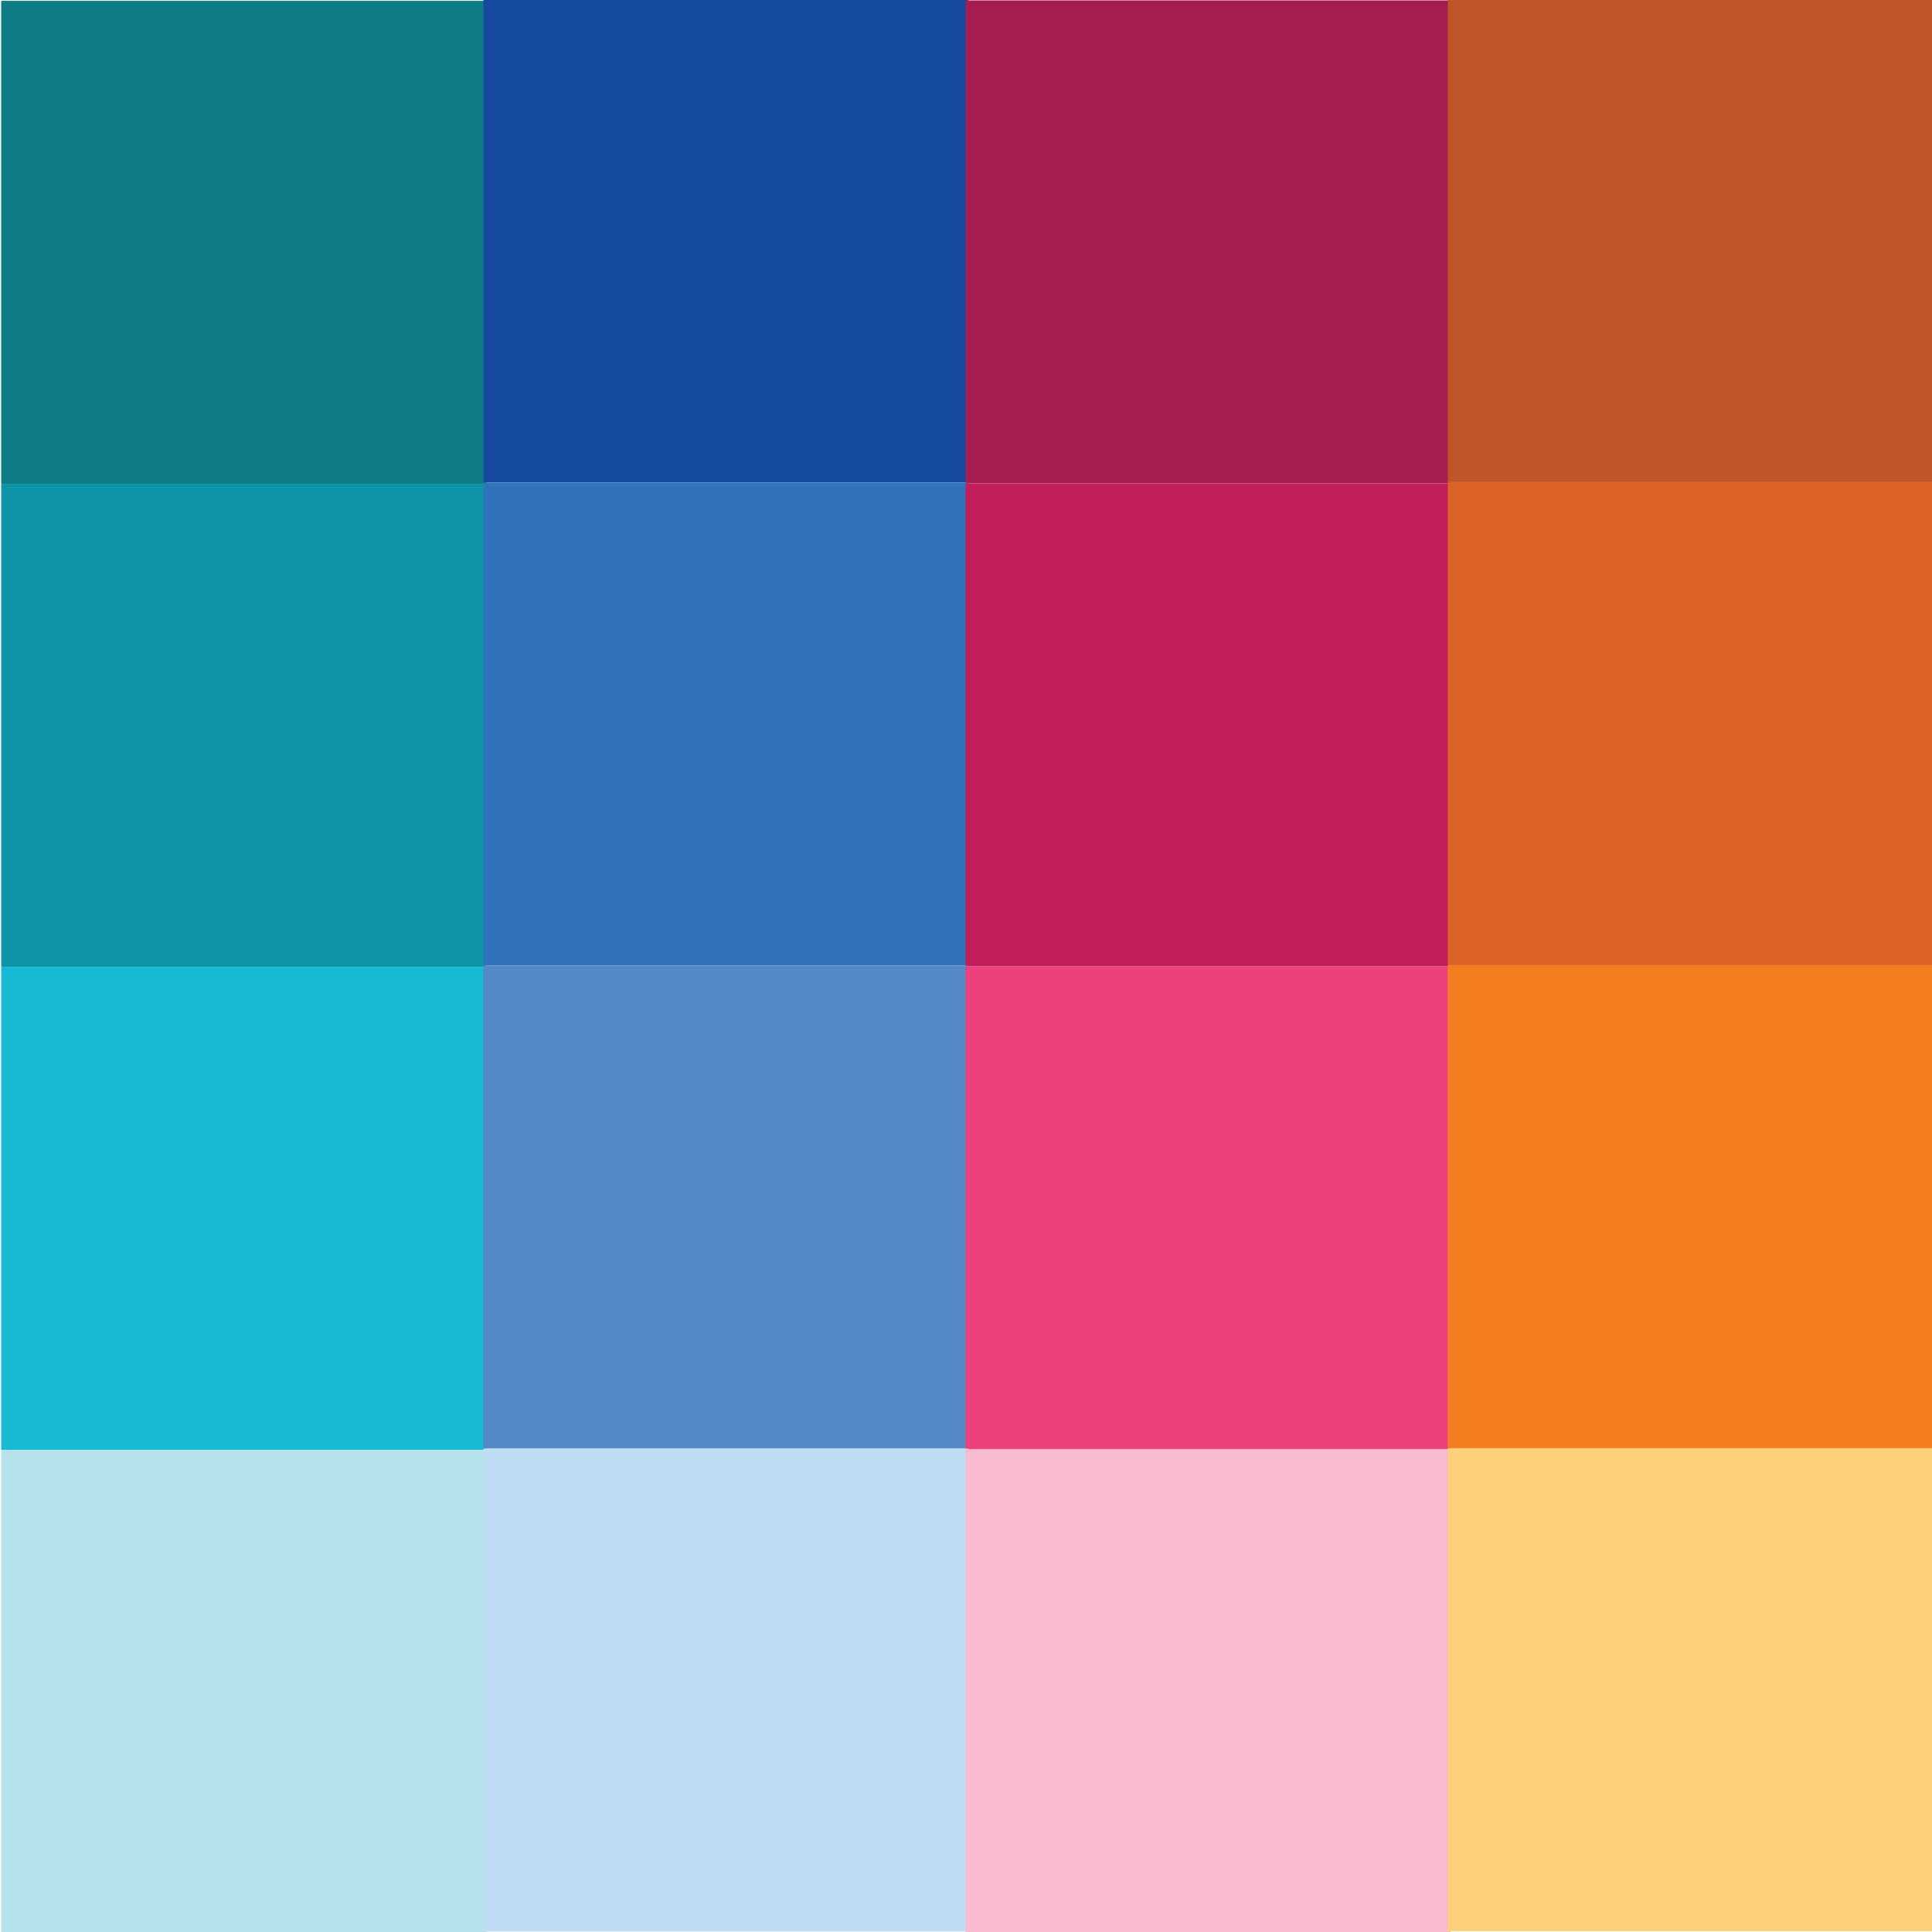
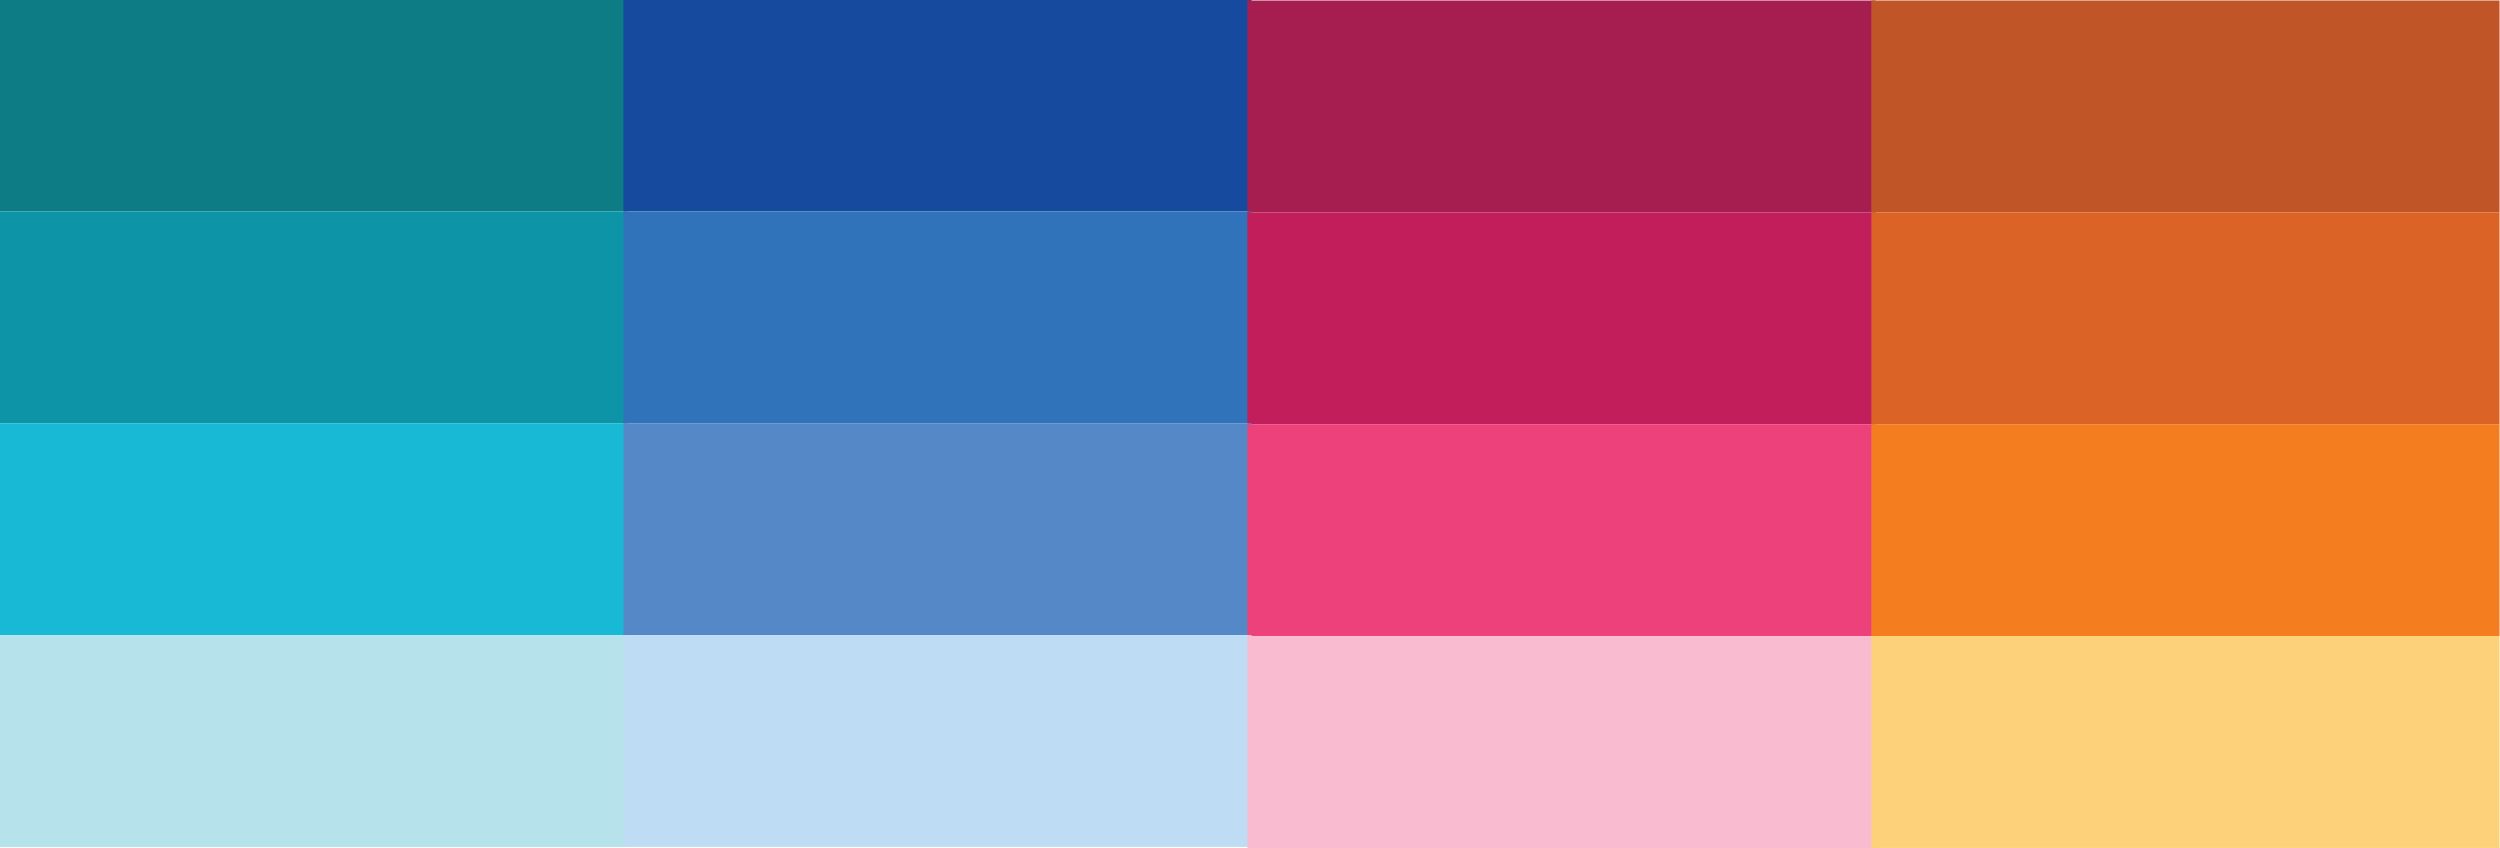
- <svg xmlns="http://www.w3.org/2000/svg" version="1.1" id="Layer_1" x="0px" y="0px" viewBox="0 0 96 96" style="enable-background:new 0 0 96 96;" xml:space="preserve">
+ <svg xmlns="http://www.w3.org/2000/svg" version="1.1" id="Layer_1" x="0px" y="0px" viewBox="0 0 236 80" style="enable-background:new 0 0 236 80;" xml:space="preserve">
  <style type="text/css">
	.st0{fill:#0E7C84;}
	.st1{fill:#154A9F;}
	.st2{fill:#A61D50;}
	.st3{fill:#C05527;}
	.st4{fill:#0D94A6;}
	.st5{fill:#3073BA;}
	.st6{fill:#C21E5C;}
	.st7{fill:#DC6326;}
	.st8{fill:#17B9D4;}
	.st9{fill:#5588C6;}
	.st10{fill:#EC417B;}
	.st11{fill:#F47D20;}
	.st12{fill:#B6E3EB;}
	.st13{fill:#BEDDF4;}
	.st14{fill:#F8BBCF;}
	.st15{fill:#FDD179;}
</style>
  <g>
    <g>
      <g>
-         <rect x="0.1" y="-0.1" transform="matrix(5.434212e-11 1 -1 5.434212e-11 24.0591 -5.905535e-02)" class="st0" width="24" height="24.1" />
+         <rect x="19.6" y="-19.6" transform="matrix(1.603436e-10 1 -1 1.603436e-10 39.6452 -19.6452)" class="st0" width="20" height="59.3" />
      </g>
    </g>
    <g>
-       <rect x="24" y="-0.1" transform="matrix(5.434212e-11 1 -1 5.434212e-11 48.0197 -24.0197)" class="st1" width="24" height="24.1" />
+       <rect x="78.5" y="-19.6" transform="matrix(1.602530e-10 1 -1 1.602530e-10 98.5484 -78.5484)" class="st1" width="20" height="59.3" />
    </g>
    <g>
      <g>
-         <rect x="48" y="-0.1" transform="matrix(5.441762e-11 1 -1 5.441762e-11 71.9803 -47.9803)" class="st2" width="24" height="24.1" />
+         <rect x="137.5" y="-19.6" transform="matrix(1.604350e-10 1 -1 1.604350e-10 157.4516 -137.4516)" class="st2" width="20" height="59.3" />
      </g>
    </g>
    <g>
-       <rect x="71.9" y="-0.1" transform="matrix(5.441762e-11 1 -1 5.441762e-11 95.9409 -71.9409)" class="st3" width="24" height="24.1" />
+       <rect x="196.4" y="-19.6" transform="matrix(1.602530e-10 1 -1 1.602530e-10 216.3548 -196.3548)" class="st3" width="20" height="59.3" />
    </g>
    <g>
      <g>
-         <rect x="0.1" y="23.9" transform="matrix(5.434212e-11 1 -1 5.434212e-11 48.0591 23.9409)" class="st4" width="24" height="24.1" />
+         <rect x="19.6" y="0.4" transform="matrix(1.603436e-10 1 -1 1.603436e-10 59.6452 0.3548)" class="st4" width="20" height="59.3" />
      </g>
    </g>
    <g>
-       <rect x="24" y="23.9" transform="matrix(5.434212e-11 1 -1 5.434212e-11 72.0197 -1.968512e-02)" class="st5" width="24" height="24.1" />
+       <rect x="78.5" y="0.4" transform="matrix(1.602530e-10 1 -1 1.602530e-10 118.5484 -58.5484)" class="st5" width="20" height="59.3" />
    </g>
    <g>
      <g>
-         <rect x="48" y="23.9" transform="matrix(5.441762e-11 1 -1 5.441762e-11 95.9803 -23.9803)" class="st6" width="24" height="24.1" />
+         <rect x="137.5" y="0.4" transform="matrix(1.604350e-10 1 -1 1.604350e-10 177.4516 -117.4516)" class="st6" width="20" height="59.3" />
      </g>
    </g>
    <g>
-       <rect x="71.9" y="23.9" transform="matrix(5.441762e-11 1 -1 5.441762e-11 119.9409 -47.9409)" class="st7" width="24" height="24.1" />
+       <rect x="196.4" y="0.4" transform="matrix(1.602530e-10 1 -1 1.602530e-10 236.3548 -176.3548)" class="st7" width="20" height="59.3" />
    </g>
    <g>
-       <rect x="0.1" y="47.9" transform="matrix(5.434212e-11 1 -1 5.434212e-11 72.0591 47.9409)" class="st8" width="24" height="24.1" />
+       <rect x="19.6" y="20.4" transform="matrix(1.603436e-10 1 -1 1.603436e-10 79.6452 20.3548)" class="st8" width="20" height="59.3" />
    </g>
    <g>
-       <rect x="24" y="47.9" transform="matrix(5.434212e-11 1 -1 5.434212e-11 96.0197 23.9803)" class="st9" width="24" height="24.1" />
+       <rect x="78.5" y="20.4" transform="matrix(1.602530e-10 1 -1 1.602530e-10 138.5484 -38.5484)" class="st9" width="20" height="59.3" />
    </g>
    <g>
-       <rect x="48" y="47.9" transform="matrix(5.441762e-11 1 -1 5.441762e-11 119.9803 1.968511e-02)" class="st10" width="24" height="24.1" />
+       <rect x="137.5" y="20.4" transform="matrix(1.604350e-10 1 -1 1.604350e-10 197.4516 -97.4516)" class="st10" width="20" height="59.3" />
    </g>
    <g>
-       <rect x="71.9" y="47.9" transform="matrix(5.441762e-11 1 -1 5.441762e-11 143.9409 -23.9409)" class="st11" width="24" height="24.1" />
+       <rect x="196.4" y="20.4" transform="matrix(1.602530e-10 1 -1 1.602530e-10 256.3548 -156.3548)" class="st11" width="20" height="59.3" />
    </g>
    <g>
-       <rect x="0.1" y="71.9" transform="matrix(5.434212e-11 1 -1 5.434212e-11 96.0591 71.9409)" class="st12" width="24" height="24.1" />
+       <rect x="19.6" y="40.4" transform="matrix(1.603436e-10 1 -1 1.603436e-10 99.6452 40.3548)" class="st12" width="20" height="59.3" />
    </g>
    <g>
-       <rect x="24" y="71.9" transform="matrix(5.434212e-11 1 -1 5.434212e-11 120.0197 47.9803)" class="st13" width="24" height="24.1" />
+       <rect x="78.5" y="40.4" transform="matrix(1.602530e-10 1 -1 1.602530e-10 158.5484 -18.5484)" class="st13" width="20" height="59.3" />
    </g>
    <g>
-       <rect x="48" y="71.9" transform="matrix(5.441762e-11 1 -1 5.441762e-11 143.9803 24.0197)" class="st14" width="24" height="24.1" />
+       <rect x="137.5" y="40.4" transform="matrix(1.604350e-10 1 -1 1.604350e-10 217.4516 -77.4516)" class="st14" width="20" height="59.3" />
    </g>
    <g>
-       <rect x="71.9" y="71.9" transform="matrix(5.441762e-11 1 -1 5.441762e-11 167.9409 5.905534e-02)" class="st15" width="24" height="24.1" />
+       <rect x="196.4" y="40.4" transform="matrix(1.602530e-10 1 -1 1.602530e-10 276.3548 -136.3548)" class="st15" width="20" height="59.3" />
    </g>
  </g>
</svg>
